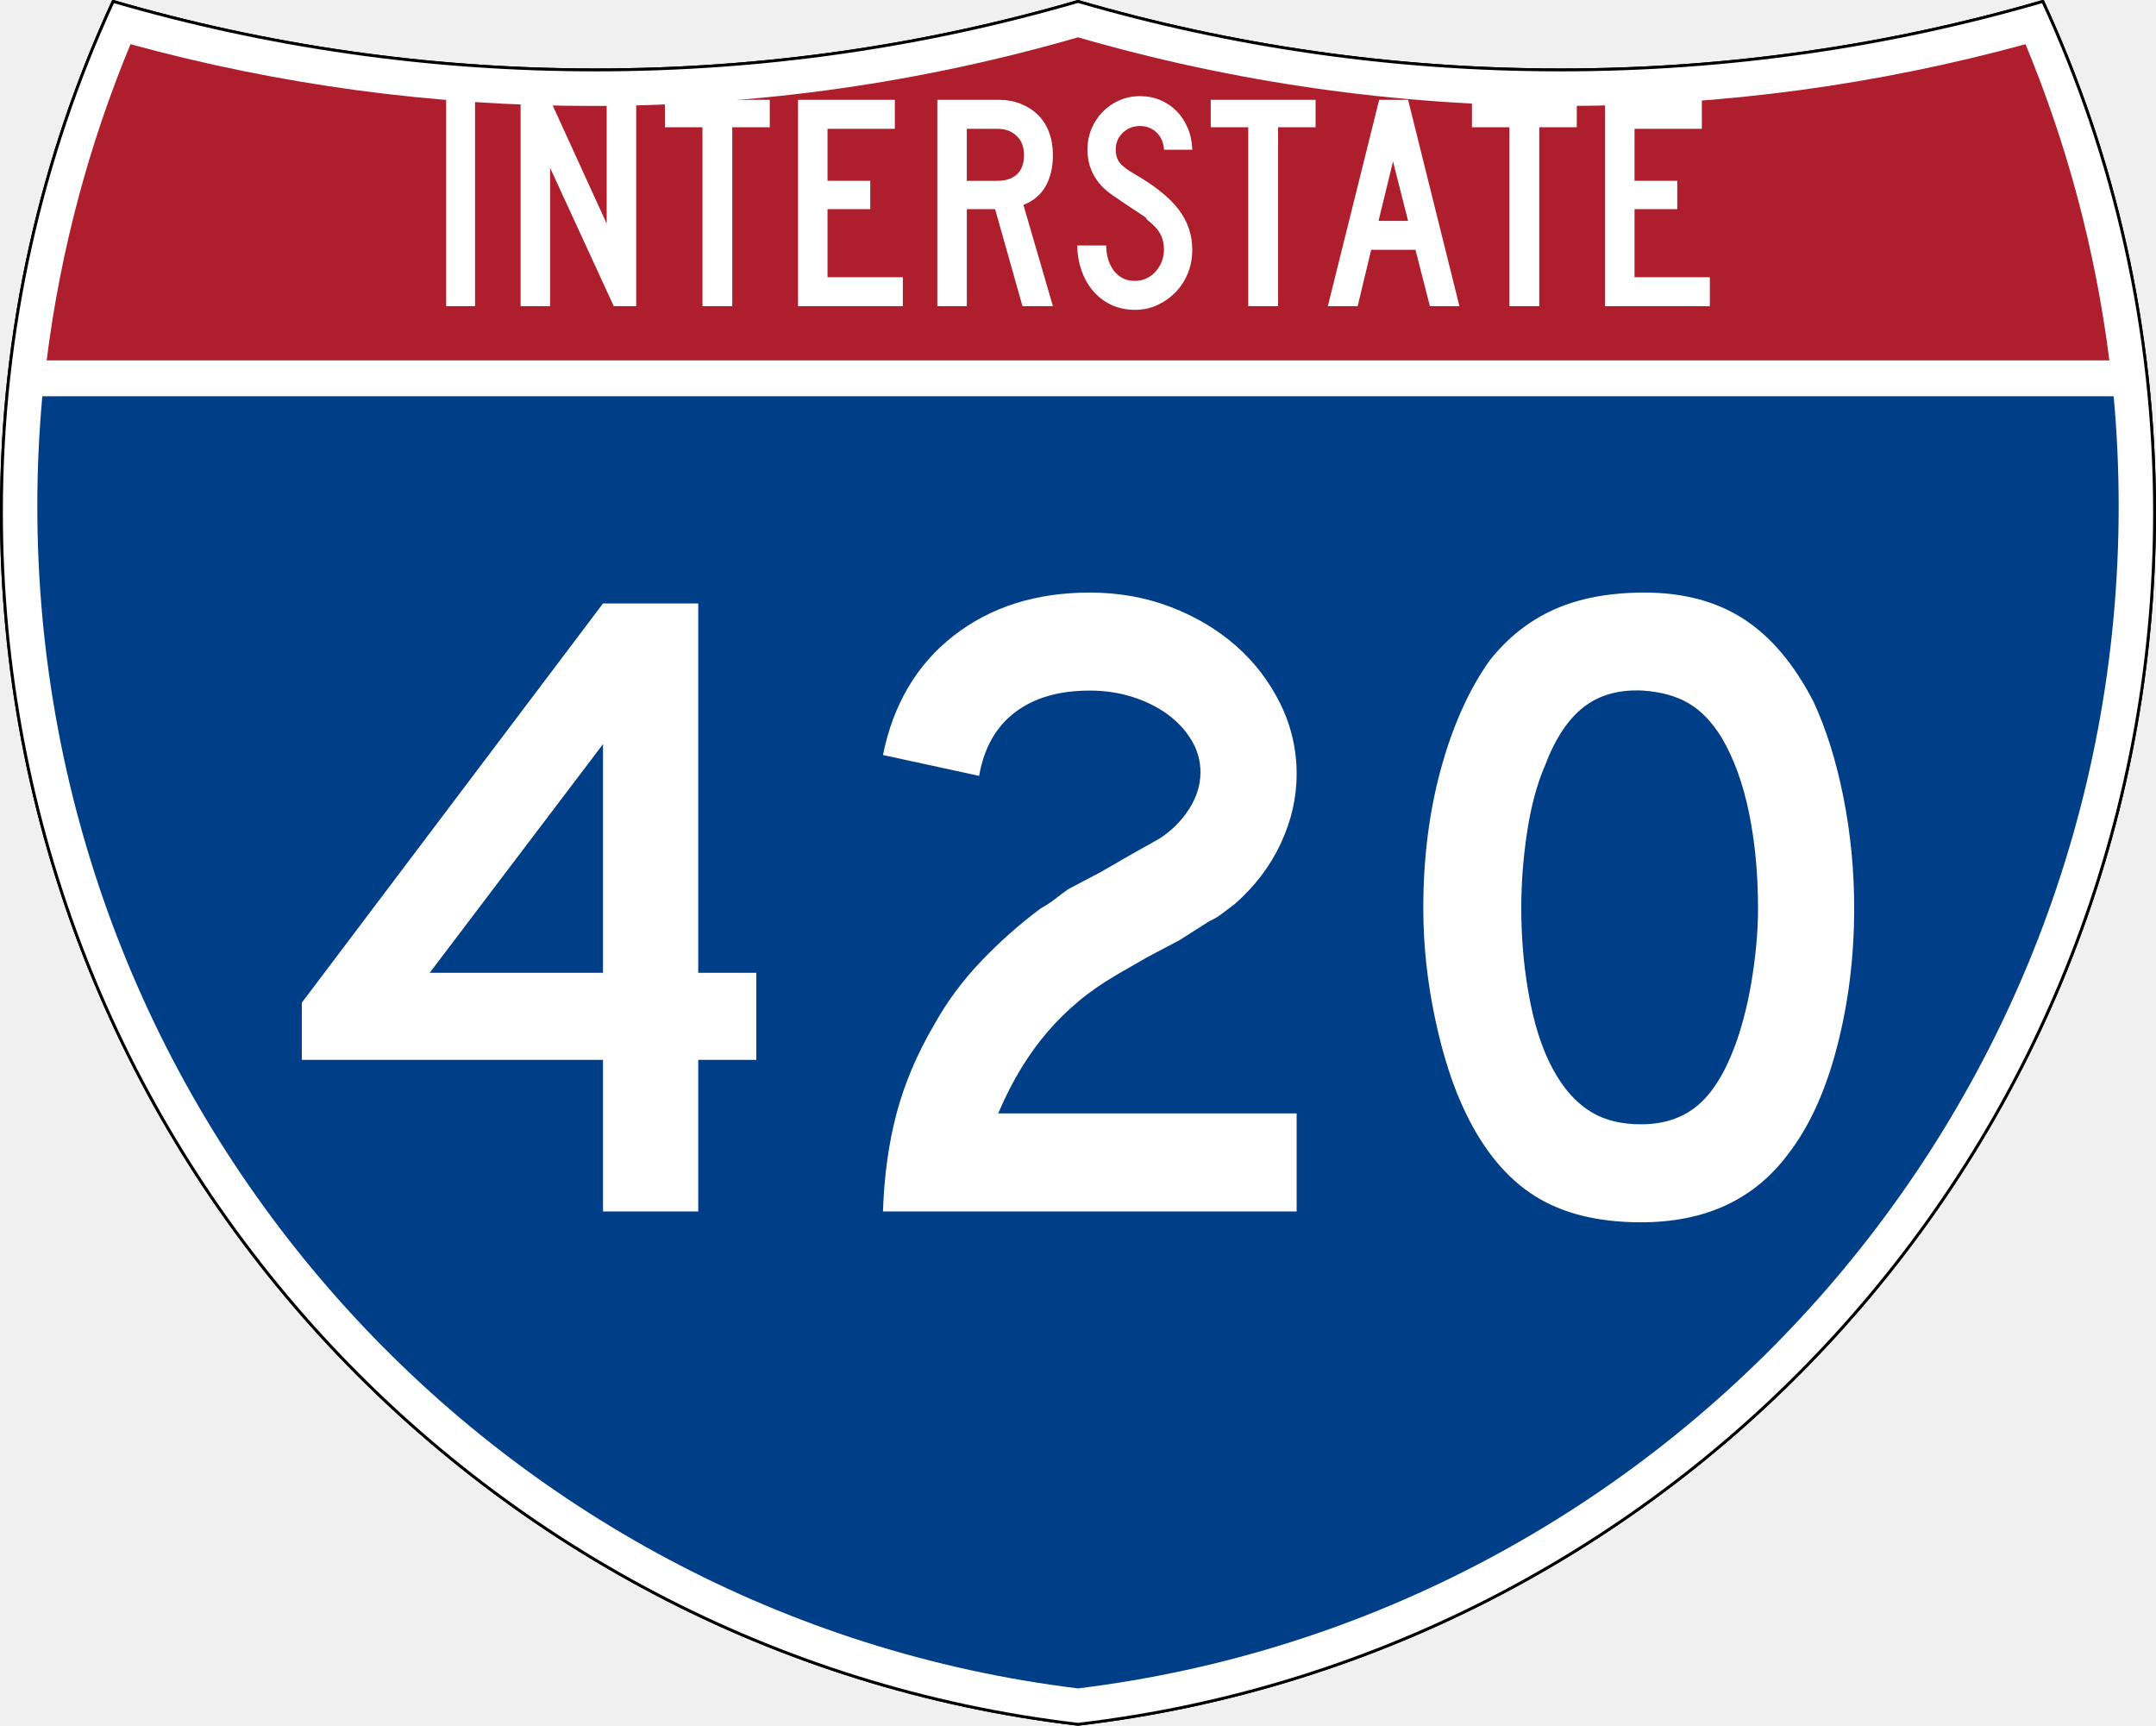
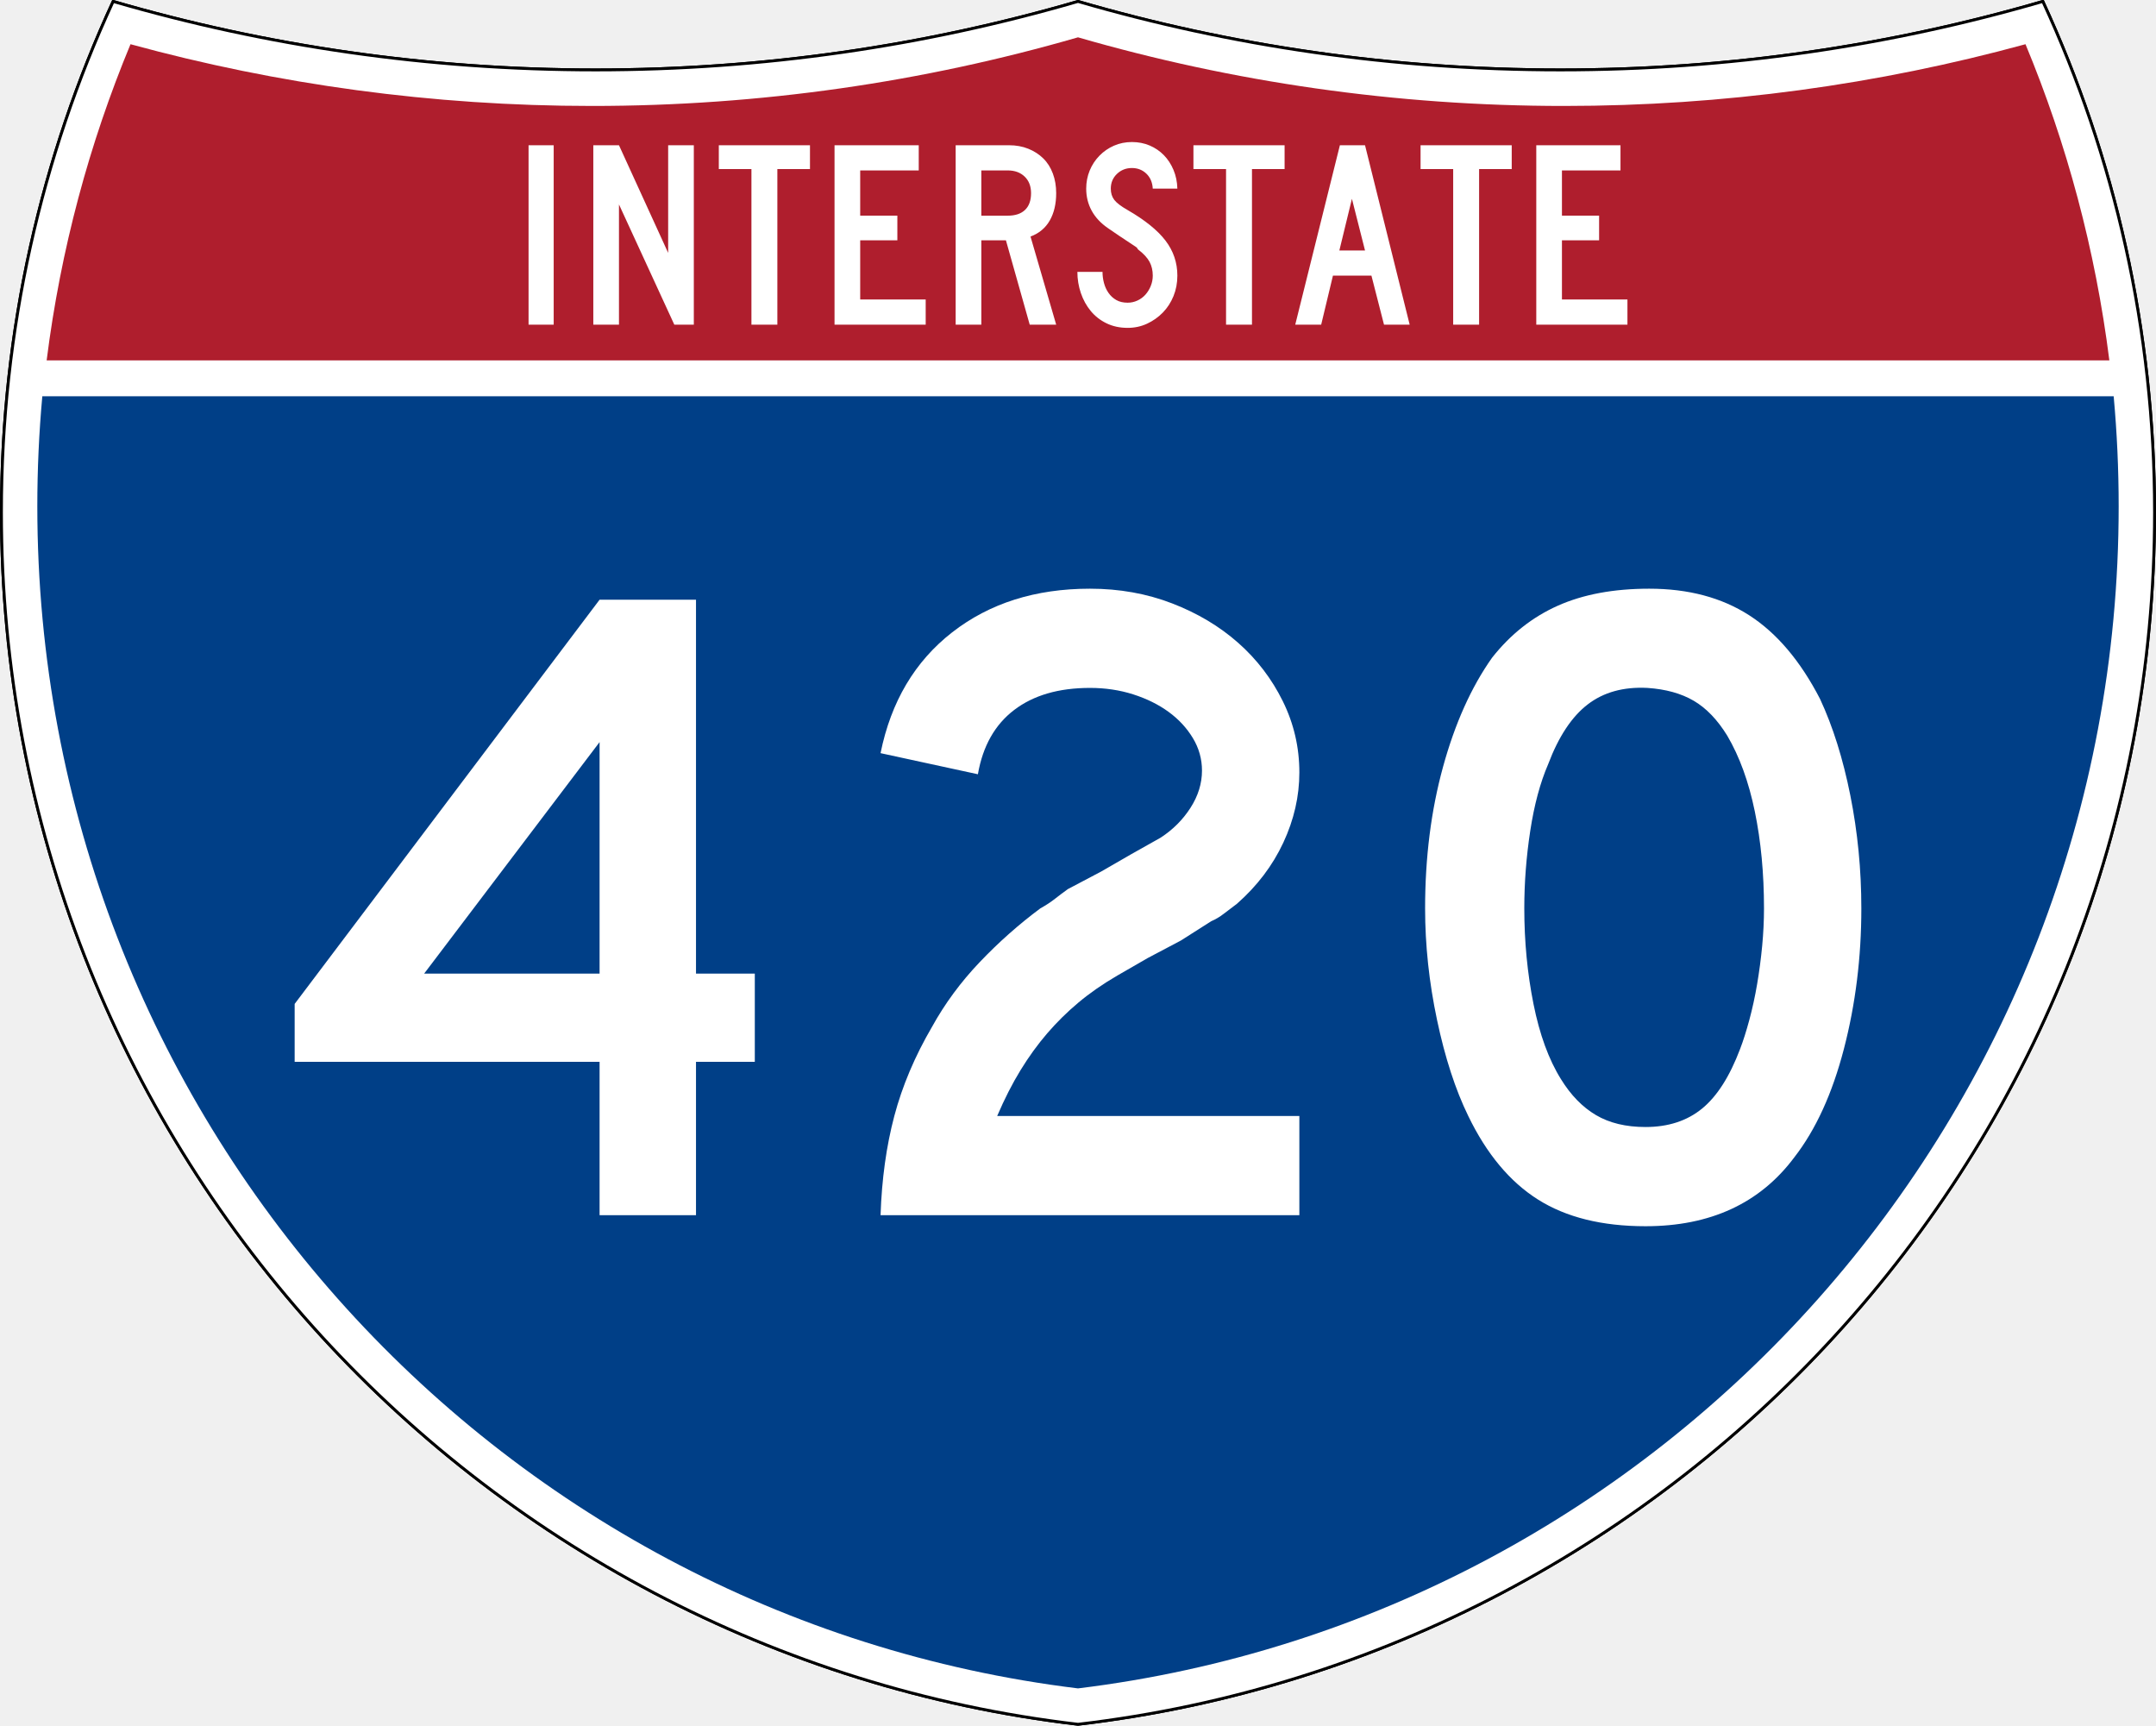
<svg xmlns="http://www.w3.org/2000/svg" width="751" height="601" viewBox="0 0 750 599.999" id="Layer_1" xml:space="preserve">
  <g transform="matrix(0.998668,0,0,0.99867,0.499334,0.398971)" id="g5" style="fill:#ffffff;fill-opacity:1;stroke:#000000;stroke-width:1;stroke-miterlimit:4;stroke-opacity:1;stroke-dasharray:none">
    <path d="M 38.915,0 C 92.236,15.525 148.625,23.85 206.958,23.85 265.291,23.85 321.679,15.525 375,4.883e-4 428.32,15.525 484.709,23.85 543.042,23.85 601.375,23.85 657.764,15.525 711.084,0 736.064,54.121 750,114.388 750,177.909 750,395.718 586.16,575.254 375,599.999 163.839,575.254 0,395.718 0,177.909 0,114.388 13.935,54.121 38.915,0 z" id="path7" style="fill:#ffffff;fill-opacity:1;stroke:#000000;stroke-width:1;stroke-miterlimit:4;stroke-opacity:1;stroke-dasharray:none" />
    <path d="M 38.915,0 C 92.236,15.525 148.625,23.85 206.958,23.85 265.291,23.85 321.679,15.525 375,4.883e-4 428.32,15.525 484.709,23.85 543.042,23.85 601.375,23.85 657.764,15.525 711.084,0 736.064,54.121 750,114.388 750,177.909 750,395.718 586.16,575.254 375,599.999 163.839,575.254 0,395.718 0,177.909 0,114.388 13.935,54.121 38.915,0 z" id="path9" style="fill:#ffffff;fill-opacity:1;stroke:#000000;stroke-width:1;stroke-linecap:round;stroke-linejoin:round;stroke-miterlimit:4;stroke-opacity:1;stroke-dasharray:none" />
  </g>
  <g transform="matrix(1.0056,0,0,1.01014,-2.10137,-3.70189)" id="g11" style="fill:#003f87;fill-opacity:1">
    <path d="m 15,177.909 c 0,-12.782 0.585,-25.427 1.729,-37.91 l 716.542,0 C 734.415,152.482 735,165.127 735,177.909 735,387.423 577.855,560.229 375,584.891 172.145,560.229 15,387.423 15,177.909 z" id="path13" style="fill:#003f87;fill-opacity:1" />
  </g>
  <g transform="matrix(1.00604,0,0,1.02708,-2.2645,-3.1523)" id="g15" style="fill:#af1e2d;fill-opacity:1">
    <path d="m 47.378,17.943 c 50.892,13.635 104.388,20.906 159.582,20.906 58.261,0 114.629,-8.101 168.04,-23.238 53.411,15.137 109.779,23.238 168.04,23.238 55.194,0 108.69,-7.271 159.581,-20.906 14.262,33.625 24.164,69.546 28.996,107.056 l -713.235,0 C 23.215,87.489 33.116,51.567 47.378,17.943 z" id="path17" style="fill:#af1e2d;fill-opacity:1" />
  </g>
-   <path fill="#fff" d="M108.869 112.812V50.416h8.741v62.395h-8.741zm50.701 0-19.25-41.814v41.814h-8.928V50.416h8.928l17.11 37.437V50.416h8.928v62.395h-6.789zm35.847-54.105v54.105h-9.019V58.706h-11.346v-8.29h31.712v8.29h-11.346zm19.889 54.105V50.416h29.294v8.756H224.234v15.736h12.927v8.569H224.234v20.582h22.784v8.753h-31.712zm67.899 0-8.278-29.335h-8.554v29.335h-8.928V50.416h18.6c2.418 0 4.634.404 6.649 1.211 2.015.807 3.751 1.925 5.208 3.354 1.457 1.429 2.573 3.183 3.347 5.262.775 2.079 1.162 4.361 1.162 6.845-0 3.725-.744 6.891-2.232 9.499-1.488 2.608-3.72 4.47-6.696 5.586l8.928 30.639h-9.207zm.465-45.724c-0-2.421-.744-4.346-2.232-5.773-1.488-1.428-3.441-2.141-5.859-2.141h-9.207v15.736h9.207c2.603 0 4.603-.667 5.998-2.002 1.395-1.335 2.093-3.274 2.093-5.819zm50.894 28.681c-0 2.546-.449 4.921-1.348 7.125-.899 2.203-2.138 4.112-3.719 5.727-1.581 1.614-3.41 2.903-5.487 3.865-2.077.962-4.325 1.444-6.743 1.444-2.728 0-5.177-.528-7.346-1.583-2.169-1.055-3.998-2.483-5.486-4.283-1.488-1.8-2.635-3.88-3.441-6.24-.806-2.36-1.209-4.812-1.209-7.356h8.741c-0 1.304.17 2.591.511 3.864.341 1.272.867 2.421 1.581 3.446.713 1.025 1.612 1.848 2.698 2.468 1.085.621 2.402.931 3.952.931 1.179 0 2.311-.248 3.396-.745 1.085-.496 2.015-1.179 2.79-2.049.775-.87 1.394-1.879 1.859-3.027.464-1.148.697-2.344.697-3.587-0-1.8-.372-3.398-1.115-4.794-.744-1.396-2.045-2.809-3.905-4.237-.31-.311-.434-.482-.372-.513.062-.031-.123-.202-.558-.512-.434-.31-1.349-.915-2.744-1.816-1.395-.901-3.674-2.437-6.835-4.608-2.541-1.739-4.447-3.773-5.719-6.102-1.271-2.328-1.907-4.889-1.907-7.682 0-2.236.403-4.331 1.209-6.286.806-1.955 1.937-3.678 3.394-5.168 1.457-1.49 3.146-2.654 5.069-3.493 1.922-.838 3.999-1.258 6.229-1.258 2.233 0 4.294.404 6.185 1.211 1.891.807 3.534 1.925 4.928 3.354 1.394 1.429 2.51 3.136 3.347 5.123.837 1.987 1.287 4.159 1.349 6.518h-8.557c-.123-2.173-.867-3.911-2.231-5.215-1.364-1.303-3.039-1.955-5.023-1.955-2.045 0-3.781.683-5.206 2.049-1.426 1.366-2.138 3.073-2.138 5.121-0 1.552.403 2.855 1.209 3.911.806 1.055 2.356 2.235 4.649 3.538 6.015 3.477 10.401 7.015 13.16 10.616 2.759 3.601 4.138 7.667 4.138 12.199zm25.956-37.062v54.105h-9.019V58.706h-11.346v-8.29H371.867v8.29h-11.346zm45.928 54.105-4.371-17.043h-13.393l-4.09 17.043h-9.022l15.53-62.395h8.744l15.53 62.395h-8.928zM395.289 69.042l-4.371 17.973h8.928l-4.558-17.973zm44.242-10.336v54.105h-9.019V58.706h-11.346v-8.29h31.712v8.29h-11.346zm19.889 54.105V50.416h29.294v8.756h-20.366v15.736h12.927v8.569h-12.927v20.582h22.784v8.753h-31.712z" transform="translate(375.000,70.500) scale(1.15) translate(-300.000,-81.614)" />
-   <g transform="translate(375.000,315.000) scale(0.8472) translate(-375.000,-315.000)">
-     <path fill="#fff" d="M 369.465,378.183 L 369.465,440.389 L 330.359,440.389 L 330.359,378.183 L 206.687,378.183 L 206.687,354.709 L 330.359,190.806 L 369.465,190.806 L 369.465,342.42 L 393.315,342.42 L 393.315,378.183 L 369.465,378.183 z M 330.359,248.543 L 259.207,342.42 L 330.359,342.42 L 330.359,248.543 z " transform="translate(-150.396,0)" />
+   <path fill="#fff" d="M108.869 112.812V50.416h8.741v62.395h-8.741zm50.701 0-19.25-41.814v41.814h-8.928V50.416h8.928l17.11 37.437V50.416h8.928v62.395h-6.789zm35.847-54.105v54.105h-9.019V58.706h-11.346v-8.29h31.712v8.29h-11.346zm19.889 54.105V50.416h29.294v8.756H224.234v15.736h12.927v8.569H224.234v20.582h22.784v8.753h-31.712zm67.899 0-8.278-29.335h-8.554v29.335h-8.928V50.416h18.6c2.418 0 4.634.404 6.649 1.211 2.015.807 3.751 1.925 5.208 3.354 1.457 1.429 2.573 3.183 3.347 5.262.775 2.079 1.162 4.361 1.162 6.845-0 3.725-.744 6.891-2.232 9.499-1.488 2.608-3.72 4.47-6.696 5.586l8.928 30.639h-9.207zm.465-45.724c-0-2.421-.744-4.346-2.232-5.773-1.488-1.428-3.441-2.141-5.859-2.141h-9.207v15.736h9.207c2.603 0 4.603-.667 5.998-2.002 1.395-1.335 2.093-3.274 2.093-5.819zm50.894 28.681c-0 2.546-.449 4.921-1.348 7.125-.899 2.203-2.138 4.112-3.719 5.727-1.581 1.614-3.41 2.903-5.487 3.865-2.077.962-4.325 1.444-6.743 1.444-2.728 0-5.177-.528-7.346-1.583-2.169-1.055-3.998-2.483-5.486-4.283-1.488-1.8-2.635-3.88-3.441-6.24-.806-2.36-1.209-4.812-1.209-7.356h8.741c-0 1.304.17 2.591.511 3.864.341 1.272.867 2.421 1.581 3.446.713 1.025 1.612 1.848 2.698 2.468 1.085.621 2.402.931 3.952.931 1.179 0 2.311-.248 3.396-.745 1.085-.496 2.015-1.179 2.79-2.049.775-.87 1.394-1.879 1.859-3.027.464-1.148.697-2.344.697-3.587-0-1.8-.372-3.398-1.115-4.794-.744-1.396-2.045-2.809-3.905-4.237-.31-.311-.434-.482-.372-.513.062-.031-.123-.202-.558-.512-.434-.31-1.349-.915-2.744-1.816-1.395-.901-3.674-2.437-6.835-4.608-2.541-1.739-4.447-3.773-5.719-6.102-1.271-2.328-1.907-4.889-1.907-7.682 0-2.236.403-4.331 1.209-6.286.806-1.955 1.937-3.678 3.394-5.168 1.457-1.49 3.146-2.654 5.069-3.493 1.922-.838 3.999-1.258 6.229-1.258 2.233 0 4.294.404 6.185 1.211 1.891.807 3.534 1.925 4.928 3.354 1.394 1.429 2.51 3.136 3.347 5.123.837 1.987 1.287 4.159 1.349 6.518h-8.557c-.123-2.173-.867-3.911-2.231-5.215-1.364-1.303-3.039-1.955-5.023-1.955-2.045 0-3.781.683-5.206 2.049-1.426 1.366-2.138 3.073-2.138 5.121-0 1.552.403 2.855 1.209 3.911.806 1.055 2.356 2.235 4.649 3.538 6.015 3.477 10.401 7.015 13.16 10.616 2.759 3.601 4.138 7.667 4.138 12.199zm25.956-37.062v54.105h-9.019V58.706h-11.346v-8.29H371.867v8.29h-11.346zm45.928 54.105-4.371-17.043h-13.393l-4.09 17.043h-9.022l15.53-62.395h8.744l15.53 62.395h-8.928zM395.289 69.042l-4.371 17.973h8.928l-4.558-17.973zm44.242-10.336v54.105h-9.019V58.706h-11.346v-8.29h31.712v8.29h-11.346zm19.889 54.105V50.416h29.294v8.756h-20.366v15.736h12.927v8.569h-12.927v20.582h22.784v8.753h-31.712z" transform="translate(75.000,0)" />
+   <g transform="translate(375.000,315.000) scale(0.8577) translate(-375.000,-315.000)">
+     <path fill="#fff" d="M 369.465,378.183 L 369.465,440.389 L 330.359,440.389 L 330.359,378.183 L 206.687,378.183 L 206.687,354.709 L 330.359,190.806 L 369.465,190.806 L 369.465,342.42 L 393.315,342.42 L 393.315,378.183 L 369.465,378.183 z M 330.359,248.543 L 259.207,342.42 L 330.359,342.42 L 330.359,248.543 z " transform="translate(-149.396,0)" />
    <path fill="#fff" d="M 215.071,440.389 C 215.564,425.739 217.425,412.329 220.653,400.158 C 223.882,387.986 228.974,375.944 235.932,364.03 C 241.146,354.587 247.601,345.83 255.297,337.759 C 262.993,329.688 271.187,322.424 279.88,315.967 C 282.116,314.731 284.103,313.43 285.843,312.062 C 287.582,310.694 289.319,309.389 291.055,308.146 L 304.469,301.075 L 316.758,293.992 L 328.683,287.285 C 333.646,284.057 337.68,280.021 340.784,275.178 C 343.887,270.336 345.439,265.308 345.439,260.093 C 345.439,255.38 344.198,250.973 341.716,246.872 C 339.234,242.773 335.945,239.233 331.849,236.255 C 327.752,233.276 322.972,230.918 317.508,229.178 C 312.044,227.439 306.208,226.569 300.001,226.569 C 287.337,226.569 277.093,229.55 269.268,235.51 C 261.443,241.471 256.538,250.162 254.552,261.582 L 215.071,253.022 C 219.293,232.159 228.976,215.829 244.122,204.032 C 259.268,192.236 277.894,186.338 300.001,186.338 C 311.922,186.338 323.034,188.326 333.338,192.301 C 343.641,196.276 352.58,201.615 360.155,208.318 C 367.729,215.022 373.752,222.905 378.224,231.969 C 382.695,241.033 384.931,250.658 384.931,260.844 C 384.931,270.529 382.758,280.027 378.412,289.337 C 374.065,298.648 367.796,306.907 359.603,314.114 C 357.618,315.599 355.818,316.963 354.204,318.206 C 352.589,319.449 350.911,320.442 349.168,321.185 L 336.879,329.006 L 323.465,336.088 L 311.176,343.17 C 305.211,346.641 299.933,350.302 295.34,354.152 C 290.748,358.002 286.526,362.162 282.677,366.634 C 278.827,371.105 275.225,376.073 271.871,381.537 C 268.518,387.001 265.352,393.208 262.373,400.158 L 384.931,400.158 L 384.931,440.389 L 215.071,440.389 z " transform="translate(79.847,0)" />
-     <path fill="#fff" d="M 388.466,315.967 C 388.466,335.838 386.107,354.837 381.39,372.965 C 376.672,391.094 369.967,405.747 361.274,416.925 C 347.367,435.546 327.254,444.856 300.933,444.856 C 283.298,444.856 268.77,441.256 257.349,434.057 C 245.928,426.857 236.492,415.557 229.042,400.158 C 223.828,389.479 219.607,376.505 216.379,361.234 C 213.15,345.963 211.536,330.874 211.536,315.967 C 211.536,295.361 213.957,276.242 218.8,258.61 C 223.643,240.978 230.285,226.202 238.728,214.28 C 246.178,204.845 255.056,197.829 265.363,193.233 C 275.67,188.637 288.023,186.338 302.422,186.338 C 318.315,186.338 331.848,189.94 343.023,197.143 C 354.198,204.347 363.76,215.645 371.71,231.037 C 376.924,242.215 381.02,255.254 383.999,270.154 C 386.977,285.054 388.466,300.325 388.466,315.967 L 388.466,315.967 z M 348.986,315.967 C 348.985,301.817 347.744,288.72 345.263,276.673 C 342.78,264.627 339.054,254.383 334.082,245.94 C 330.111,239.483 325.581,234.766 320.492,231.787 C 315.403,228.809 309.133,227.07 301.684,226.569 C 291.998,226.077 283.927,228.312 277.47,233.276 C 271.013,238.24 265.674,246.312 261.452,257.49 C 258.224,264.94 255.803,273.941 254.188,284.495 C 252.574,295.048 251.767,305.539 251.767,315.967 C 251.767,329.381 253.008,342.297 255.49,354.714 C 257.972,367.132 261.695,377.312 266.659,385.254 C 270.638,391.711 275.357,396.554 280.818,399.782 C 286.278,403.011 292.983,404.625 300.933,404.625 C 310.118,404.625 317.754,402.143 323.84,397.179 C 329.925,392.215 335.079,384.144 339.3,372.965 C 340.543,369.737 341.786,365.826 343.029,361.234 C 344.271,356.641 345.327,351.798 346.195,346.706 C 347.062,341.613 347.744,336.459 348.241,331.245 C 348.737,326.031 348.985,320.938 348.986,315.967 L 348.986,315.967 z " transform="translate(305.242,0)" />
+     <path fill="#fff" d="M 388.466,315.967 C 388.466,335.838 386.107,354.837 381.39,372.965 C 376.672,391.094 369.967,405.747 361.274,416.925 C 347.367,435.546 327.254,444.856 300.933,444.856 C 283.298,444.856 268.77,441.256 257.349,434.057 C 245.928,426.857 236.492,415.557 229.042,400.158 C 223.828,389.479 219.607,376.505 216.379,361.234 C 213.15,345.963 211.536,330.874 211.536,315.967 C 211.536,295.361 213.957,276.242 218.8,258.61 C 223.643,240.978 230.285,226.202 238.728,214.28 C 246.178,204.845 255.056,197.829 265.363,193.233 C 275.67,188.637 288.023,186.338 302.422,186.338 C 318.315,186.338 331.848,189.94 343.023,197.143 C 354.198,204.347 363.76,215.645 371.71,231.037 C 376.924,242.215 381.02,255.254 383.999,270.154 C 386.977,285.054 388.466,300.325 388.466,315.967 L 388.466,315.967 z M 348.986,315.967 C 348.985,301.817 347.744,288.72 345.263,276.673 C 342.78,264.627 339.054,254.383 334.082,245.94 C 330.111,239.483 325.581,234.766 320.492,231.787 C 315.403,228.809 309.133,227.07 301.684,226.569 C 291.998,226.077 283.927,228.312 277.47,233.276 C 271.013,238.24 265.674,246.312 261.452,257.49 C 258.224,264.94 255.803,273.941 254.188,284.495 C 252.574,295.048 251.767,305.539 251.767,315.967 C 251.767,329.381 253.008,342.297 255.49,354.714 C 257.972,367.132 261.695,377.312 266.659,385.254 C 270.638,391.711 275.357,396.554 280.818,399.782 C 286.278,403.011 292.983,404.625 300.933,404.625 C 310.118,404.625 317.754,402.143 323.84,397.179 C 329.925,392.215 335.079,384.144 339.3,372.965 C 340.543,369.737 341.786,365.826 343.029,361.234 C 344.271,356.641 345.327,351.798 346.195,346.706 C 347.062,341.613 347.744,336.459 348.241,331.245 C 348.737,326.031 348.985,320.938 348.986,315.967 L 348.986,315.967 z " transform="translate(304.242,0)" />
  </g>
</svg>
